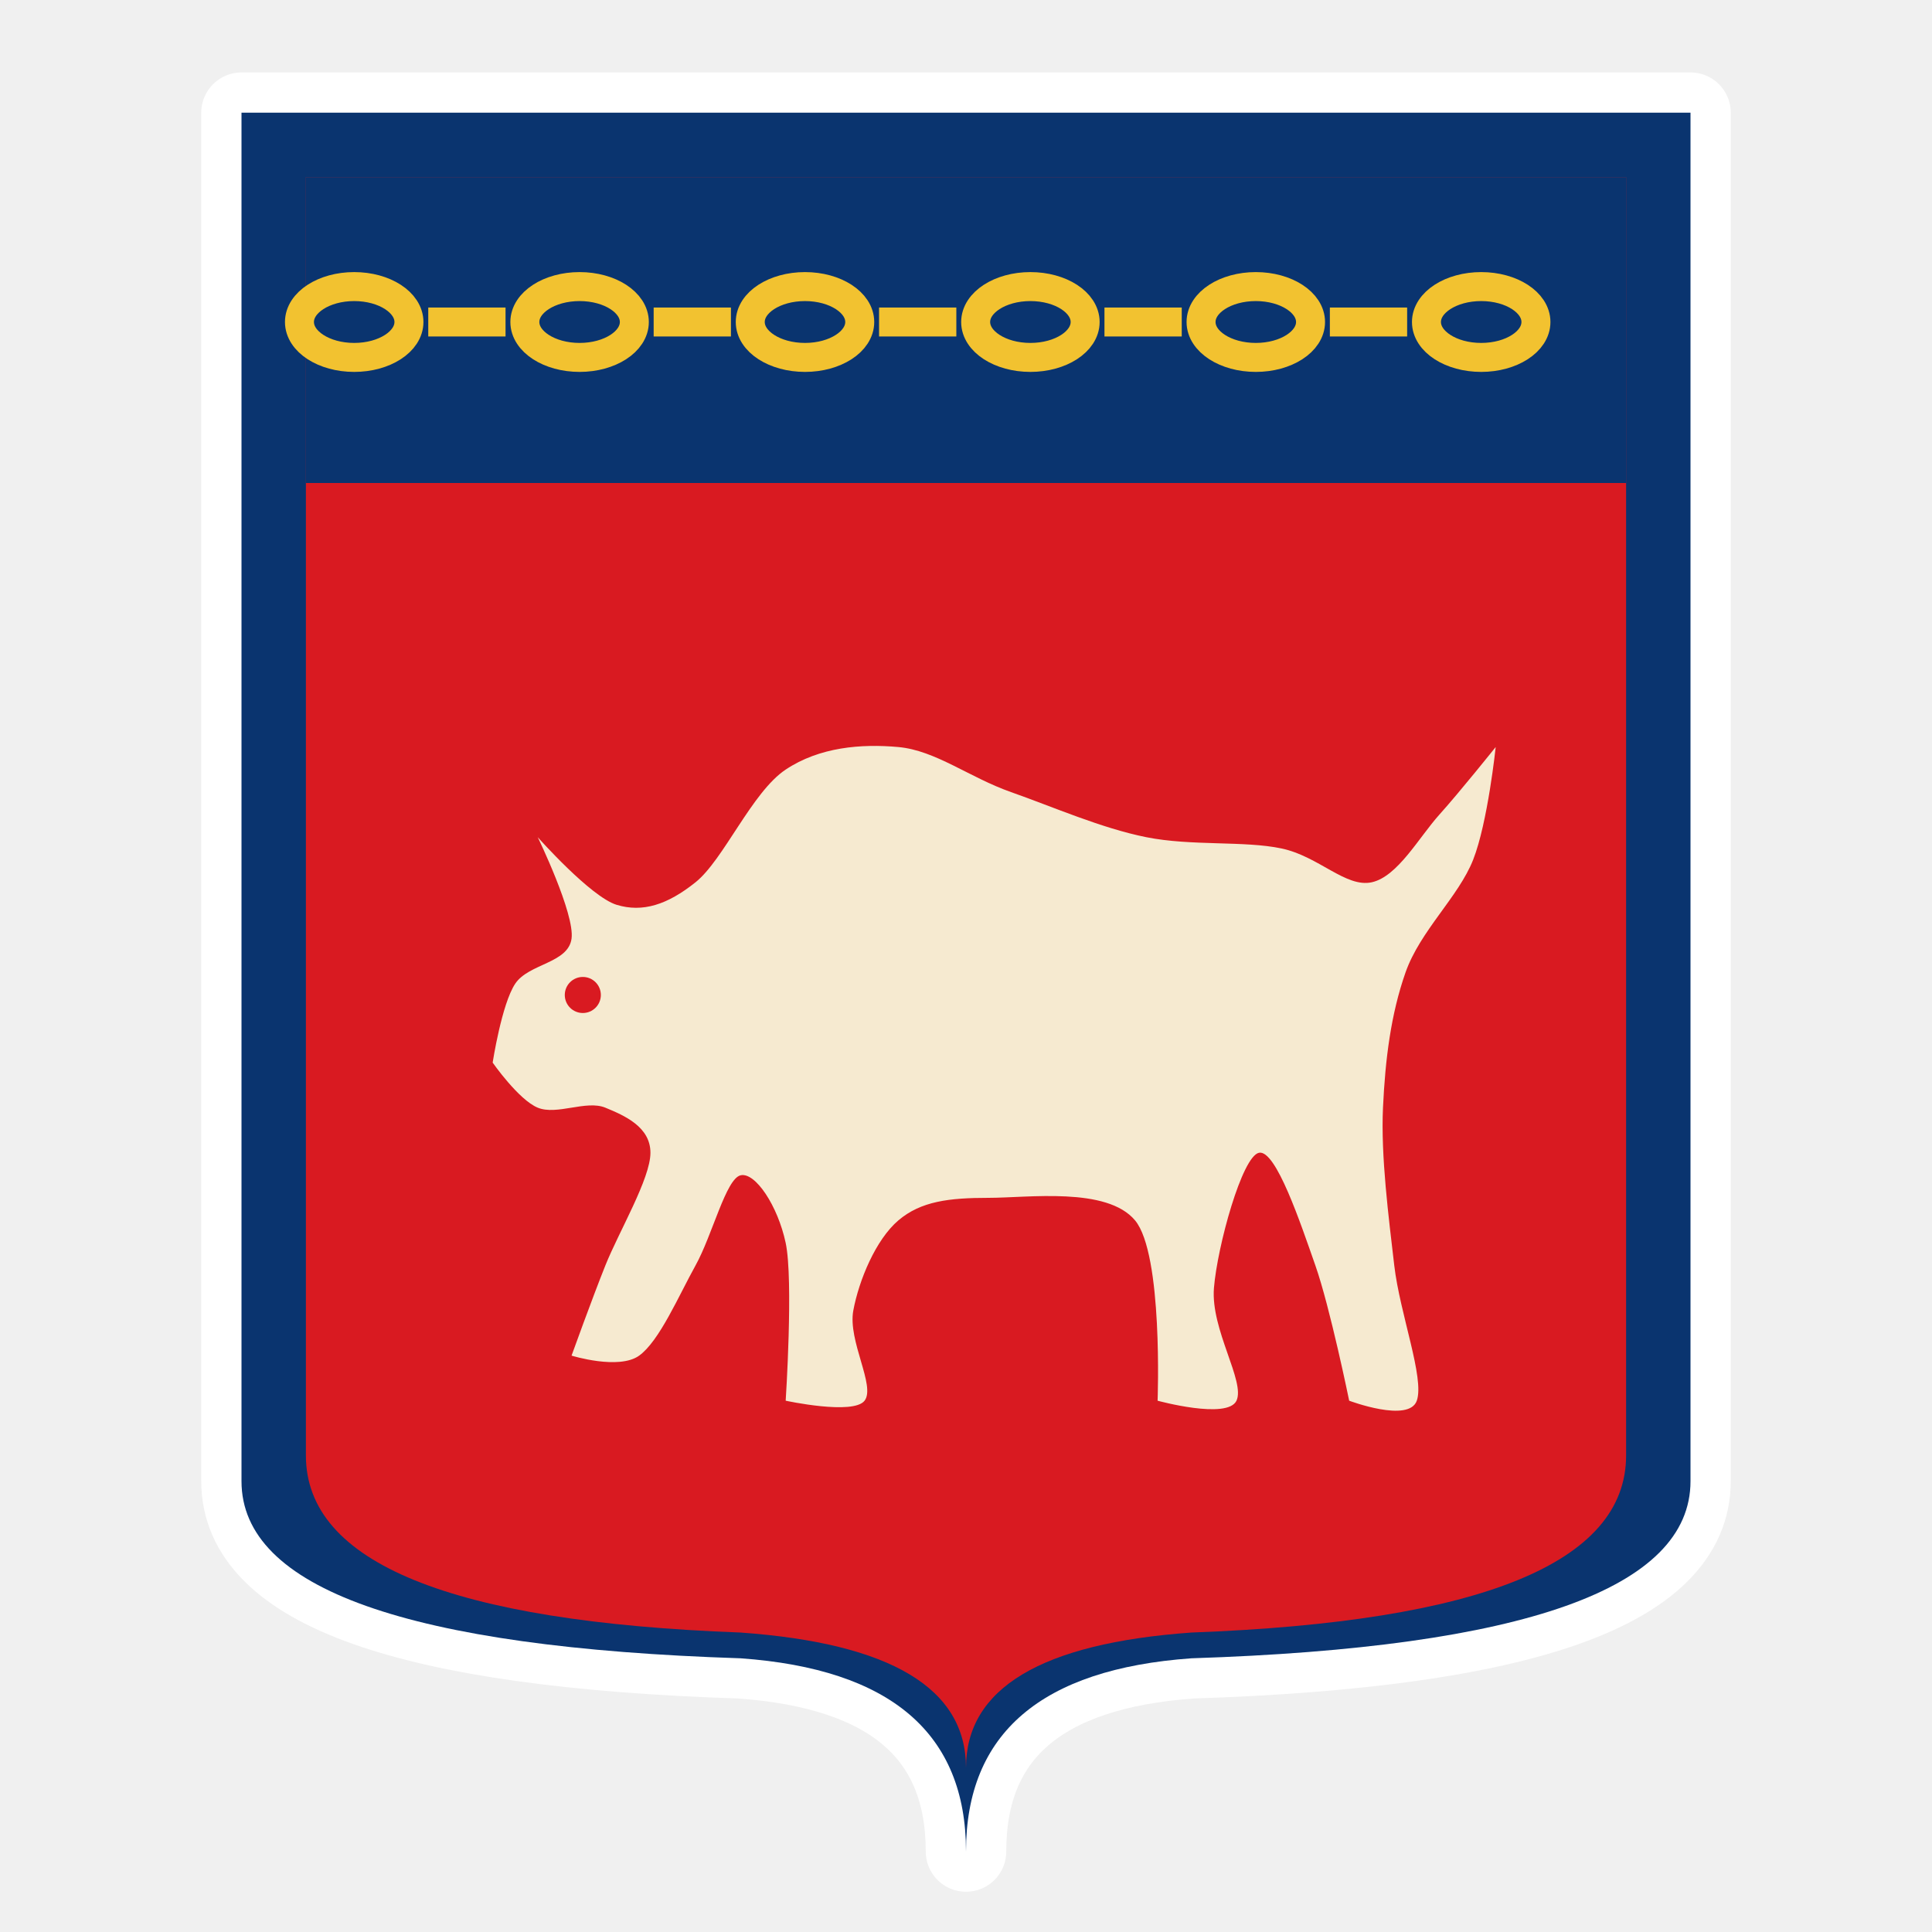
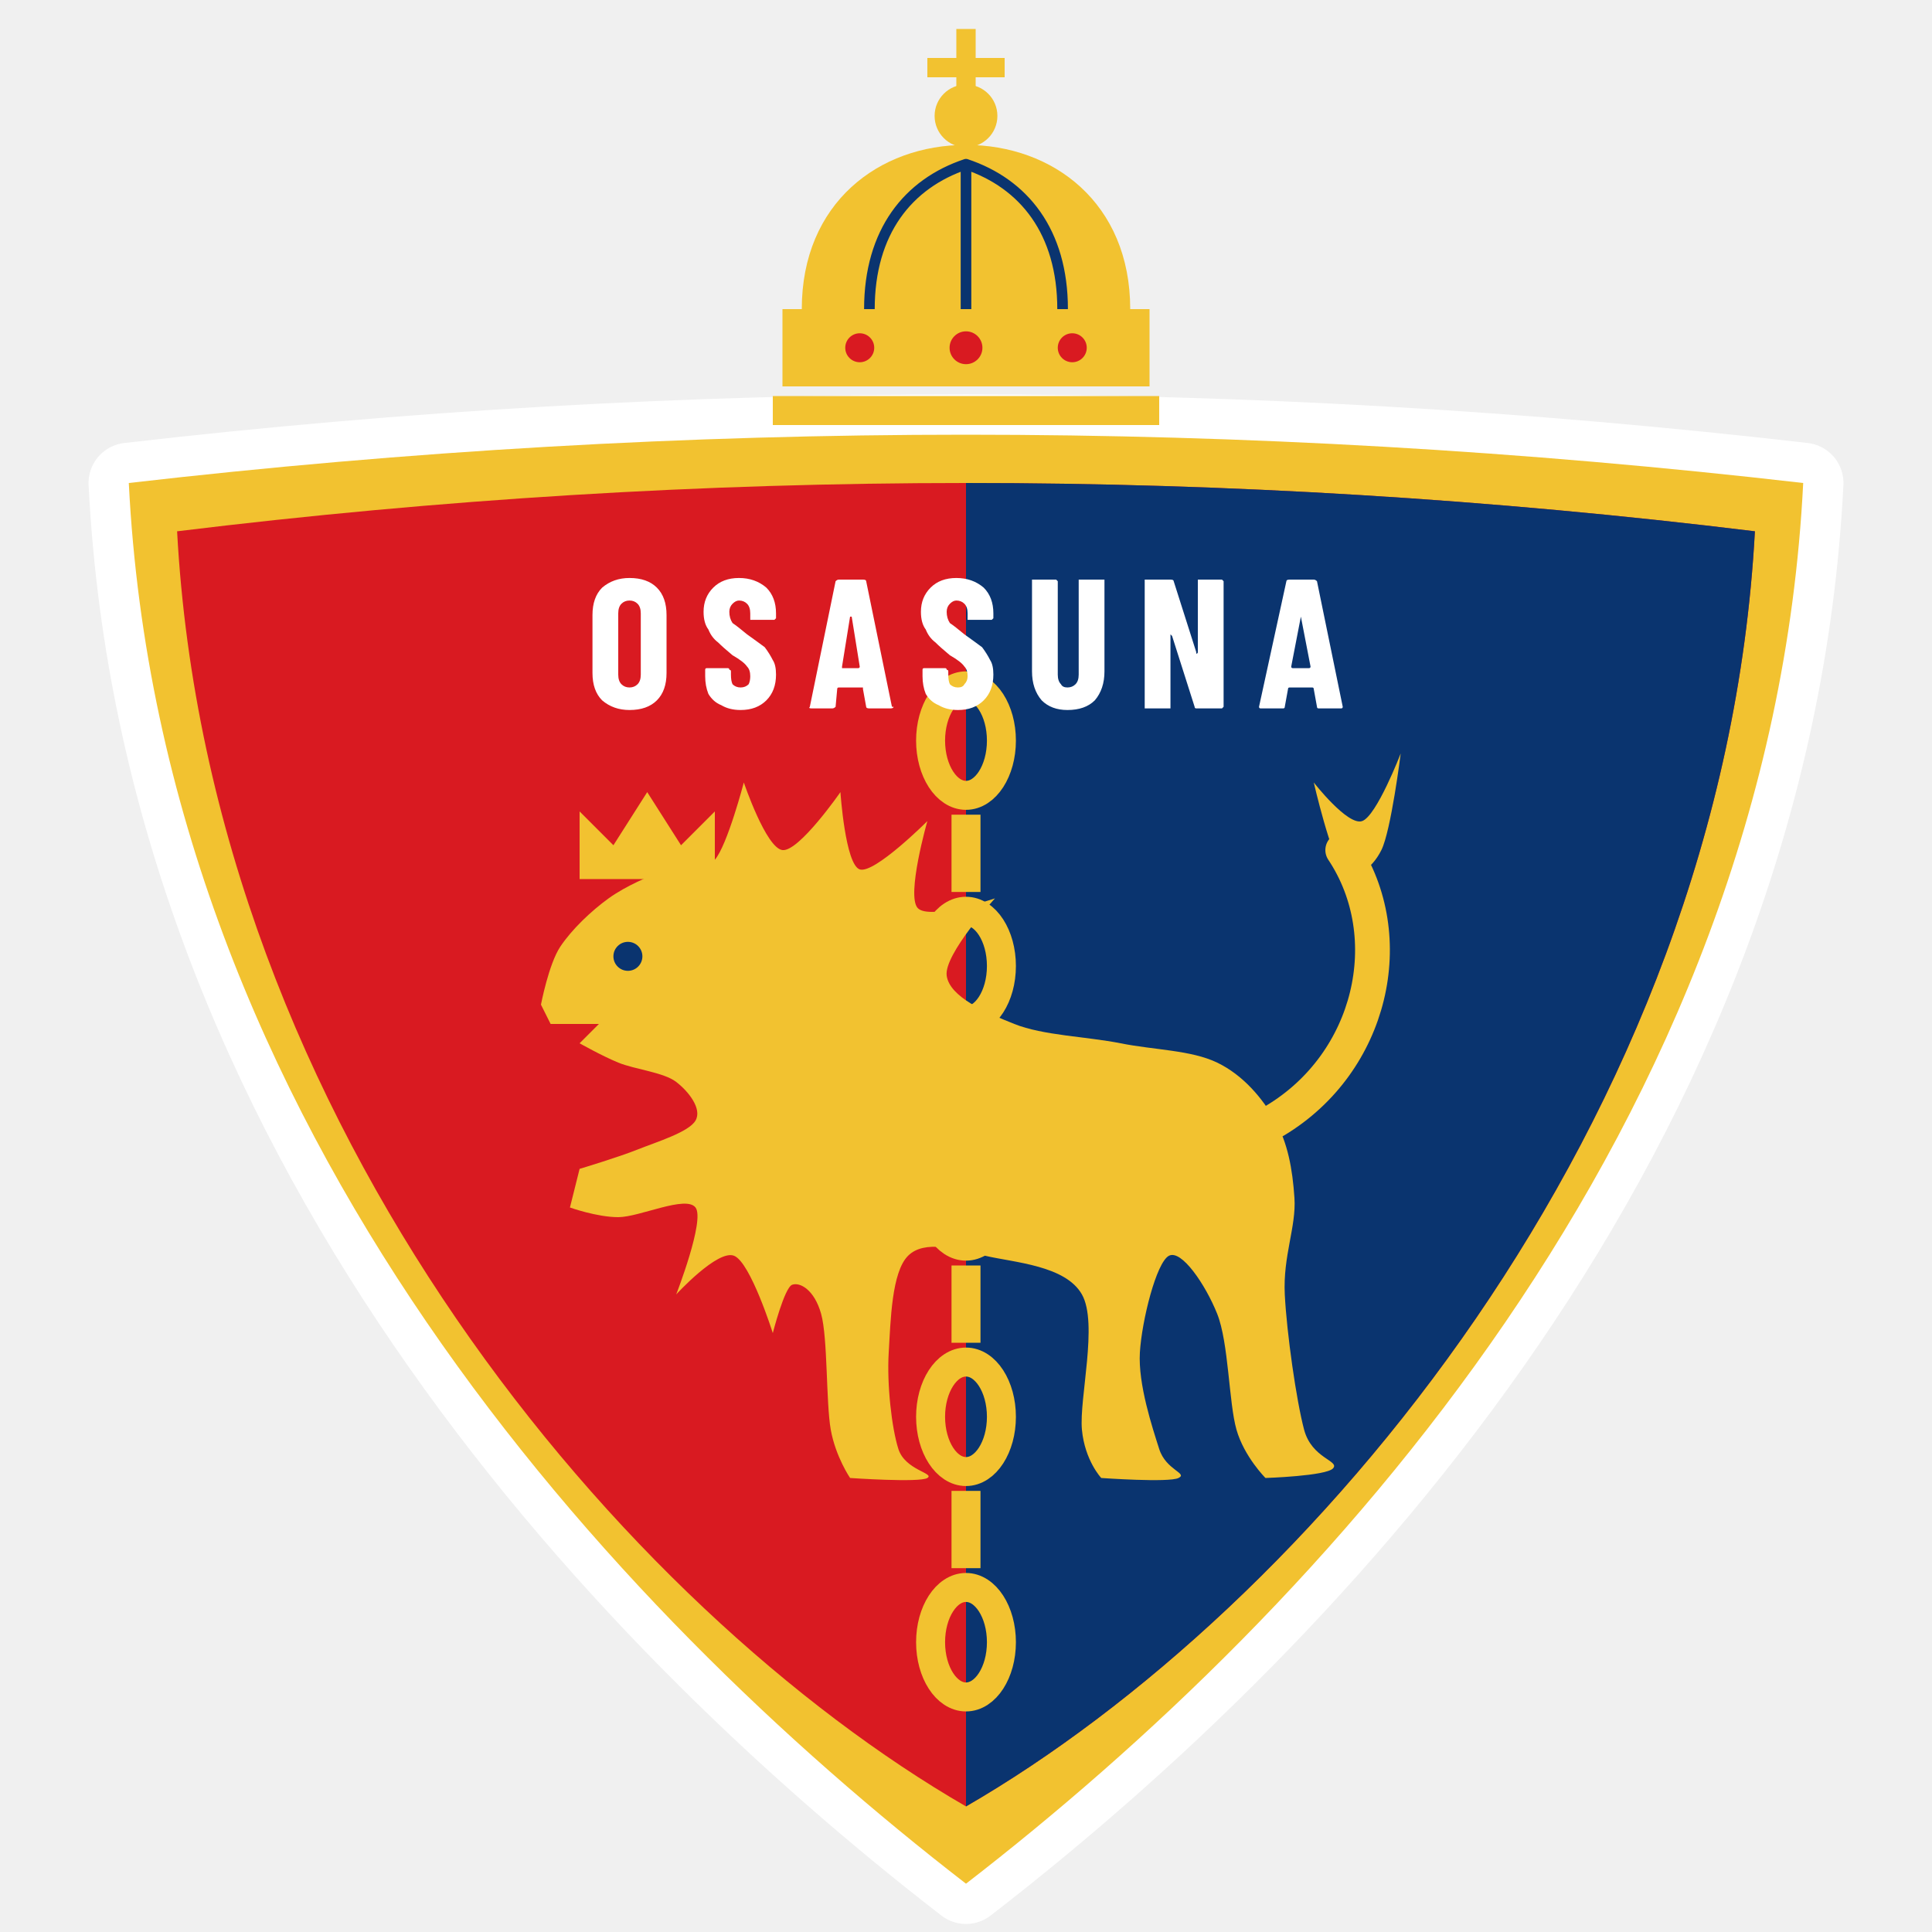
<svg xmlns="http://www.w3.org/2000/svg" viewBox="0 0 120 120" width="120" height="120">
  <defs>
    <clipPath id="c-osasuna">
-       <path d="M19 11L101 11L101 90.4Q101 100.4 74 101.4Q60 102.4 60 109.8Q60 102.4 46 101.4Q19 100.4 19 90.4Z" />
+       <path d="M11 33Q60 27 109 33C107 70 81.1 100 60 112.2C38.9 100 13 70 11 33Z" />
    </clipPath>
  </defs>
-   <path d="M15 7L105 7L105 92Q105 102 74 103Q60 104 60 115Q60 104 46 103Q15 102 15 92Z" fill="#fff" stroke="#fff" stroke-width="5" stroke-linejoin="round" />
-   <path d="M15 7L105 7L105 92Q105 102 74 103Q60 104 60 115Q60 104 46 103Q15 102 15 92Z" fill="#0a346f" />
-   <path d="M19 11L101 11L101 90.4Q101 100.4 74 101.4Q60 102.4 60 109.8Q60 102.4 46 101.4Q19 100.4 19 90.4Z" fill="#d91a21" />
+   <path d="M8 30Q60 24 112 30C110 70 82 100 60 117C38 100 10 70 8 30Z" fill="#fff" stroke="#fff" stroke-width="5" stroke-linejoin="round" />
+   <path d="M8 30Q60 24 112 30C110 70 82 100 60 117C38 100 10 70 8 30Z" fill="#f2c230" />
+   <path d="M11 33Q60 27 109 33C107 70 81.1 100 60 112.2C38.9 100 13 70 11 33Z" fill="#d91a21" />
  <g clip-path="url(#c-osasuna)">
-     <rect x="0" y="0" width="120" height="30" fill="#0a346f" />
+     <rect x="60" y="0" width="60" height="120" fill="#0a346f" />
  </g>
-   <path d="M18.6 20a3.4 2.2 0 1 0 6.8 0a3.4 2.2 0 1 0 -6.8 0M26.6 20h4.8M32.6 20a3.4 2.2 0 1 0 6.8 0a3.4 2.2 0 1 0 -6.8 0M40.6 20h4.8M46.6 20a3.4 2.2 0 1 0 6.8 0a3.4 2.2 0 1 0 -6.8 0M54.6 20h4.8M60.6 20a3.4 2.2 0 1 0 6.8 0a3.4 2.2 0 1 0 -6.8 0M68.6 20h4.8M74.6 20a3.4 2.2 0 1 0 6.8 0a3.4 2.2 0 1 0 -6.8 0M82.6 20h4.8M88.6 20a3.4 2.2 0 1 0 6.8 0a3.4 2.2 0 1 0 -6.8 0" fill="none" stroke="#f2c230" stroke-width="1.8" />
-   <g transform="translate(60 66) scale(0.7) translate(-50 -50)">
-     <path d="M8 50C8 50 8.8 44.8 10 43C11.2 41.2 14.7 41.2 15 39C15.3 36.8 12 30 12 30C12 30 16.7 35.3 19 36C21.3 36.7 23.5 36 26 34C28.5 32 31 26 34 24C37 22 40.7 21.7 44 22C47.3 22.3 50.3 24.7 54 26C57.7 27.3 62 29.2 66 30C70 30.8 74.7 30.3 78 31C81.3 31.7 83.7 34.5 86 34C88.3 33.5 90.2 30 92 28C93.8 26 97 22 97 22C97 22 96.3 28.7 95 32C93.7 35.3 90.3 38.3 89 42C87.7 45.7 87.2 49.7 87 54C86.8 58.3 87.5 63.7 88 68C88.5 72.3 90.7 78 90 80C89.3 82 84 80 84 80C84 80 82.3 71.7 81 68C79.7 64.3 77.5 57.7 76 58C74.5 58.3 72.3 66.3 72 70C71.7 73.7 74.8 78.3 74 80C73.2 81.7 67 80 67 80C67 80 67.5 67 65 64C62.5 61 55.5 62 52 62C48.5 62 46 62.3 44 64C42 65.7 40.5 69.3 40 72C39.5 74.7 42 78.7 41 80C40 81.3 34 80 34 80C34 80 34.7 69.3 34 66C33.3 62.7 31.3 59.7 30 60C28.7 60.3 27.5 65.3 26 68C24.5 70.7 22.8 74.7 21 76C19.2 77.3 15 76 15 76C15 76 16.8 71 18 68C19.2 65 22 60.3 22 58C22 55.7 19.7 54.7 18 54C16.3 53.3 13.7 54.7 12 54C10.3 53.3 8 50 8 50Z" fill="#f6ead0" />
-     <circle cx="16" cy="44" r="1.6" fill="#d91a21" />
+   <path d="M60 42.6a2.2 3.4 0 1 0 0 6.8a2.2 3.4 0 1 0 0 -6.8M60 50.6v4.8M60 56.6a2.2 3.4 0 1 0 0 6.8a2.2 3.4 0 1 0 0 -6.8M60 64.6v4.8M60 70.6a2.2 3.4 0 1 0 0 6.8a2.2 3.4 0 1 0 0 -6.8M60 78.6v4.8M60 84.6a2.2 3.4 0 1 0 0 6.8a2.2 3.4 0 1 0 0 -6.8M60 92.6v4.8M60 98.6a2.2 3.4 0 1 0 0 6.8a2.2 3.4 0 1 0 0 -6.8" fill="none" stroke="#f2c230" stroke-width="1.8" />
+   <path d="M36.8 41.8L36.8 38.2Q36.8 37.1 37.4 36.5Q38.1 35.9 39.1 35.9Q40.2 35.9 40.8 36.5Q41.4 37.1 41.4 38.2L41.4 41.8Q41.4 42.9 40.8 43.5Q40.2 44.1 39.1 44.1Q38.1 44.1 37.4 43.5Q36.8 42.9 36.8 41.8ZM39.8 41.9L39.8 38.1Q39.8 37.7 39.6 37.5Q39.4 37.3 39.1 37.3Q38.8 37.3 38.6 37.5Q38.4 37.7 38.4 38.1L38.4 41.9Q38.4 42.3 38.6 42.5Q38.8 42.7 39.1 42.7Q39.4 42.7 39.6 42.5Q39.8 42.3 39.8 41.9ZM43.8 42L43.8 41.7Q43.8 41.6 43.8 41.6Q43.8 41.5 43.9 41.5L45.2 41.5Q45.3 41.5 45.3 41.6Q45.4 41.6 45.4 41.7L45.4 41.9Q45.4 42.3 45.5 42.5Q45.7 42.7 46 42.7Q46.3 42.7 46.5 42.5Q46.6 42.3 46.6 42Q46.6 41.6 46.4 41.4Q46.2 41.1 45.5 40.7Q44.9 40.2 44.6 39.9Q44.2 39.6 44 39.1Q43.7 38.7 43.7 38Q43.7 37.1 44.3 36.5Q44.9 35.9 45.9 35.9Q46.9 35.9 47.6 36.5Q48.2 37.1 48.2 38.1L48.2 38.4Q48.2 38.4 48.1 38.5Q48.1 38.5 48 38.5L46.7 38.5Q46.7 38.5 46.6 38.5Q46.6 38.4 46.6 38.4L46.6 38.1Q46.6 37.7 46.4 37.5Q46.2 37.3 45.9 37.3Q45.7 37.3 45.5 37.5Q45.3 37.7 45.3 38Q45.3 38.4 45.5 38.7Q45.8 38.9 46.4 39.4Q47.1 39.9 47.5 40.2Q47.8 40.6 48 41Q48.2 41.3 48.2 41.9Q48.2 42.9 47.6 43.5Q47 44.1 46 44.1Q45.3 44.1 44.8 43.8Q44.3 43.6 44 43.1Q43.8 42.6 43.8 42ZM53.8 43.9L53.6 42.8Q53.6 42.7 53.6 42.7L52.1 42.7Q52 42.7 52 42.8L51.9 43.9Q51.8 44 51.7 44L50.4 44Q50.2 44 50.3 43.9L51.9 36.1Q52 36 52.1 36L53.6 36Q53.8 36 53.8 36.1L55.4 43.9L55.5 43.9Q55.5 44 55.3 44L54 44Q53.8 44 53.8 43.9ZM52.3 41.5L53.3 41.5Q53.4 41.5 53.4 41.4L52.9 38.3Q52.8 38.3 52.8 38.3Q52.8 38.3 52.8 38.3L52.3 41.4Q52.3 41.5 52.3 41.5ZM57.3 42L57.3 41.7Q57.3 41.6 57.3 41.6Q57.3 41.5 57.4 41.5L58.7 41.5Q58.8 41.5 58.8 41.6Q58.9 41.6 58.9 41.7L58.9 41.9Q58.9 42.3 59 42.5Q59.2 42.7 59.5 42.7Q59.8 42.7 59.9 42.5Q60.1 42.3 60.1 42Q60.1 41.6 59.9 41.4Q59.7 41.1 59 40.7Q58.4 40.2 58.1 39.9Q57.7 39.6 57.5 39.1Q57.2 38.7 57.2 38Q57.2 37.1 57.8 36.5Q58.4 35.9 59.4 35.9Q60.4 35.9 61.1 36.5Q61.7 37.1 61.7 38.1L61.7 38.4Q61.7 38.4 61.6 38.5Q61.6 38.5 61.5 38.5L60.2 38.5Q60.2 38.5 60.1 38.5Q60.1 38.4 60.1 38.4L60.1 38.1Q60.1 37.7 59.9 37.5Q59.7 37.3 59.4 37.3Q59.2 37.3 59 37.5Q58.8 37.7 58.8 38Q58.8 38.4 59 38.7Q59.3 38.9 59.9 39.4Q60.6 39.9 61 40.2Q61.3 40.6 61.5 41Q61.7 41.3 61.7 41.9Q61.7 42.9 61.1 43.5Q60.5 44.1 59.5 44.1Q58.8 44.1 58.3 43.8Q57.8 43.6 57.5 43.1Q57.3 42.6 57.3 42ZM64.1 41.7L64.1 36.1Q64.1 36.1 64.1 36Q64.1 36 64.2 36L65.5 36Q65.6 36 65.6 36Q65.7 36.1 65.7 36.1L65.7 41.9Q65.7 42.3 65.9 42.5Q66 42.7 66.3 42.7Q66.6 42.7 66.8 42.5Q67 42.3 67 41.9L67 36.1Q67 36.1 67 36Q67.1 36 67.1 36L68.5 36Q68.5 36 68.6 36Q68.6 36.1 68.6 36.1L68.6 41.7Q68.6 42.8 68 43.5Q67.4 44.1 66.3 44.1Q65.3 44.1 64.7 43.5Q64.1 42.8 64.1 41.7ZM74.5 36L75.8 36Q75.9 36 75.9 36Q76 36.1 76 36.1L76 43.9Q76 43.9 75.9 44Q75.9 44 75.8 44L74.3 44Q74.2 44 74.2 43.9L72.8 39.5Q72.7 39.4 72.7 39.4Q72.7 39.4 72.7 39.5L72.7 43.9Q72.7 43.9 72.7 44Q72.6 44 72.6 44L71.2 44Q71.2 44 71.1 44Q71.1 43.9 71.1 43.9L71.1 36.1Q71.1 36.1 71.1 36Q71.2 36 71.2 36L72.7 36Q72.9 36 72.9 36.1L74.3 40.5Q74.3 40.6 74.3 40.6Q74.4 40.6 74.4 40.5L74.4 36.1Q74.4 36.1 74.4 36Q74.5 36 74.5 36ZM81.8 43.9L81.6 42.8Q81.6 42.7 81.5 42.7L80.1 42.7Q80 42.7 80 42.8L79.8 43.9Q79.8 44 79.7 44L78.3 44Q78.2 44 78.2 43.9L79.9 36.1Q79.9 36 80.1 36L81.6 36Q81.7 36 81.8 36.1L83.4 43.9L83.4 43.9Q83.4 44 83.3 44L81.9 44Q81.8 44 81.8 43.9ZM80.3 41.5L81.3 41.5Q81.4 41.5 81.4 41.4L80.8 38.3Q80.8 38.3 80.8 38.3Q80.8 38.3 80.8 38.3L80.2 41.4Q80.2 41.5 80.3 41.5Z" fill="#fff" />
+   <g transform="translate(60 72) scale(0.6) translate(-50 -50)">
+     <path d="M82 46C92 40 95 27 89 18" fill="none" stroke="#f2c230" stroke-width="3.6" stroke-linecap="round" stroke-linejoin="round" />
+     <path d="M89 20C87.8 18.8 86 11 86 11C86 11 89.5 15.5 91 15C92.5 14.5 95 8 95 8C95 8 94 16 93 18C92 20 90.2 21.2 89 20Z" fill="#f2c230" />
+     <path d="M6 34C6 34 6.8 29.8 8 28C9.2 26.2 11.2 24.3 13 23C14.8 21.7 17.2 20.7 19 20C20.8 19.3 22.7 20.5 24 19C25.3 17.5 27 11 27 11C27 11 29.3 17.8 31 18C32.7 18.2 37 12 37 12C37 12 37.5 19.5 39 20C40.5 20.5 46 15 46 15C46 15 43.8 22.7 45 24C46.2 25.3 53 23 53 23C53 23 47.7 28.8 48 31C48.3 33.2 52 34.8 55 36C58 37.2 62.5 37.3 66 38C69.5 38.7 73.3 38.7 76 40C78.7 41.3 80.7 43.7 82 46C83.3 48.3 83.8 51 84 54C84.2 57 82.8 60 83 64C83.2 68 84.2 75 85 78C85.8 81 88.7 81.2 88 82C87.3 82.8 81 83 81 83C81 83 78.8 80.8 78 78C77.2 75.2 77.2 69 76 66C74.8 63 72.3 59.3 71 60C69.7 60.7 68.2 66.7 68 70C67.8 73.3 69.3 77.8 70 80C70.7 82.2 73 82.5 72 83C71 83.5 64 83 64 83C64 83 62.3 81.2 62 78C61.7 74.8 63.7 67 62 64C60.3 61 55 60.7 52 60C49 59.3 45.7 58.3 44 60C42.3 61.7 42.2 66.7 42 70C41.8 73.3 42.3 77.8 43 80C43.7 82.2 46.8 82.5 46 83C45.2 83.5 38 83 38 83C38 83 36.5 80.8 36 78C35.5 75.2 35.7 68.5 35 66C34.3 63.5 32.8 62.7 32 63C31.2 63.3 30 68 30 68C30 68 27.7 60.7 26 60C24.3 59.3 20 64 20 64C20 64 23 56.3 22 55C21 53.7 16.2 56 14 56C11.8 56 9 55 9 55C9 55 10 51 10 51C10 51 14 49.8 16 49C18 48.2 21.3 47.2 22 46C22.7 44.8 21.3 43 20 42C18.7 41 15.7 40.7 14 40C12.3 39.3 10 38 10 38C10 38 12 36 12 36C12 36 7 36 7 36C7 36 6 34 6 34Z" fill="#f2c230" />
+     <path d="M10 21L10 14L13.5 17.5L17 12L20.5 17.5L24 14L24 21Z" fill="#f2c230" />
+     <circle cx="15" cy="29" r="1.5" fill="#0a346f" />
+   </g>
+   <g transform="translate(60 15) scale(0.3) translate(-50 -50)">
+     <path d="M16 80L16 64C16 42 32 30 50 30C68 30 84 42 84 64L84 80Z" fill="#f2c230" />
+     <path d="M30 64C30 48 38 38 50 34M70 64C70 48 62 38 50 34M50 34L50 64" fill="none" stroke="#0a346f" stroke-width="2.2" stroke-linecap="round" stroke-linejoin="round" />
+     <path d="M12 64L88 64L88 80L12 80Z" fill="#f2c230" />
+     <circle cx="28" cy="72" r="3" fill="#d91a21" />
+     <circle cx="50" cy="72" r="3.4" fill="#d91a21" />
+     <circle cx="72" cy="72" r="3" fill="#d91a21" />
+     <circle cx="50" cy="24" r="6.5" fill="#f2c230" />
+     <path d="M48 6L52 6L52 12L58 12L58 16L52 16L52 20L48 20L48 16L42 16L42 12L48 12Z" fill="#f2c230" />
+     <path d="M10 82L90 82L90 88L10 88Z" fill="#f2c230" />
  </g>
</svg>
